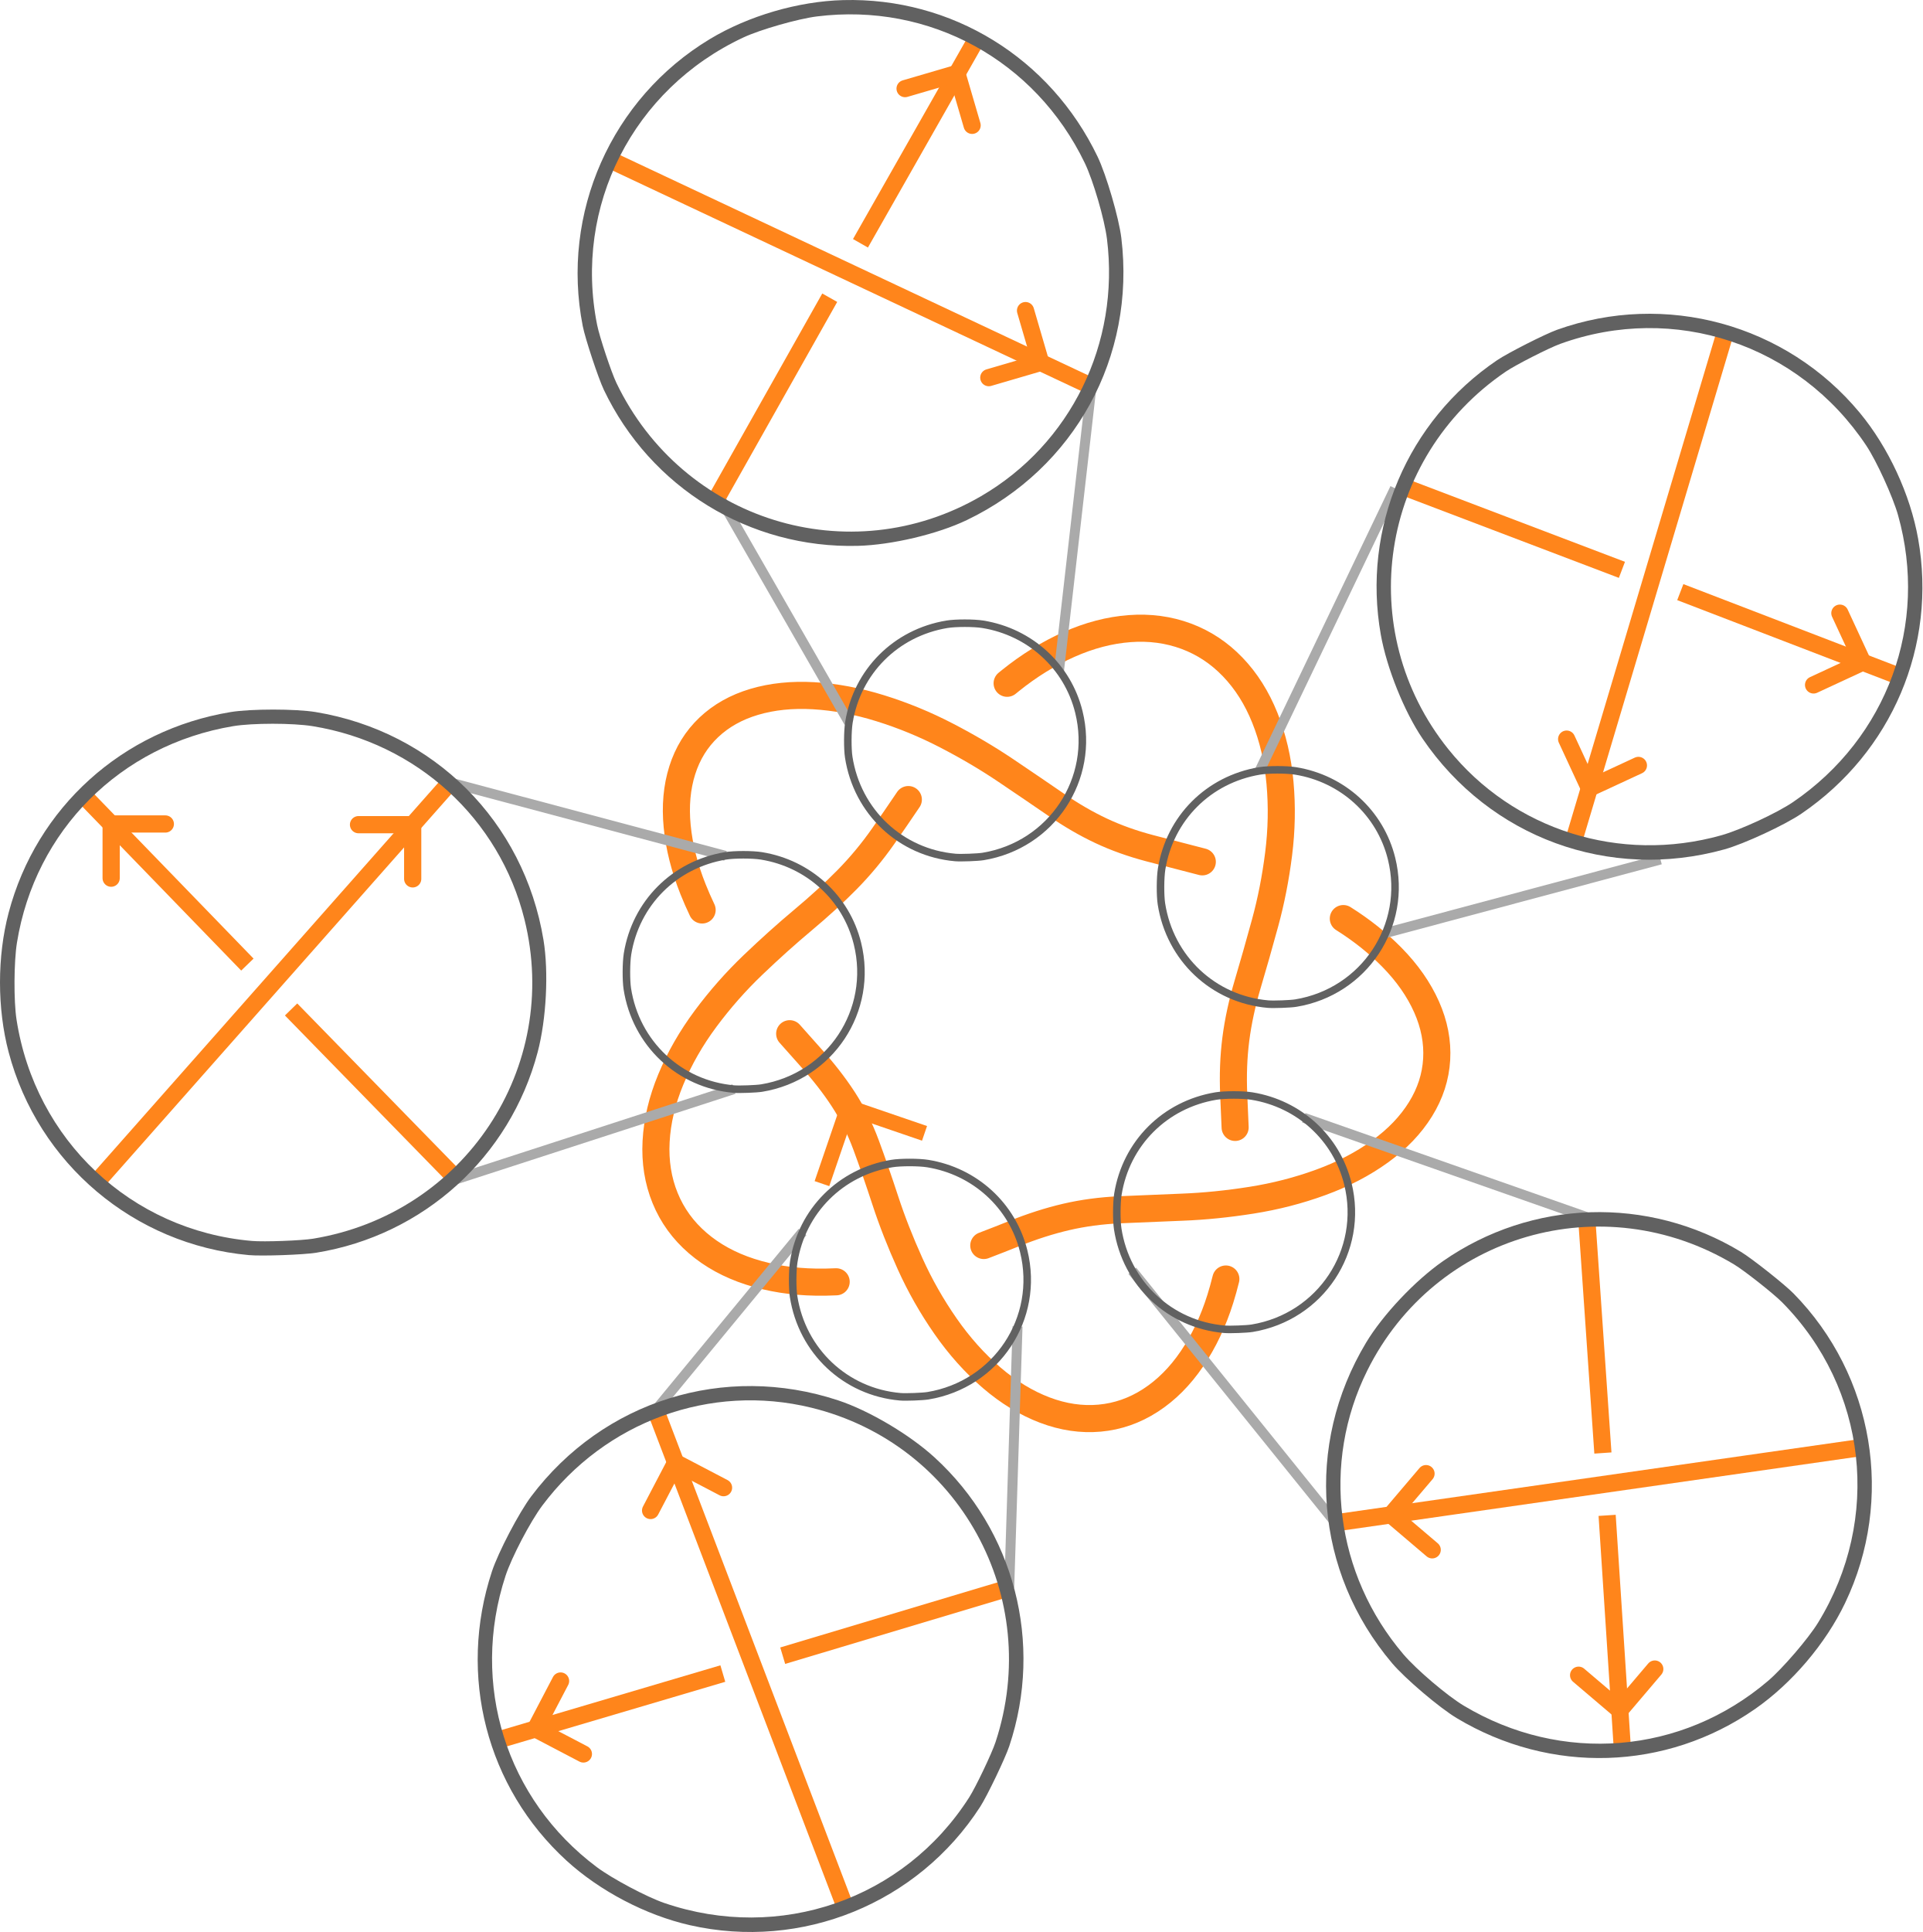
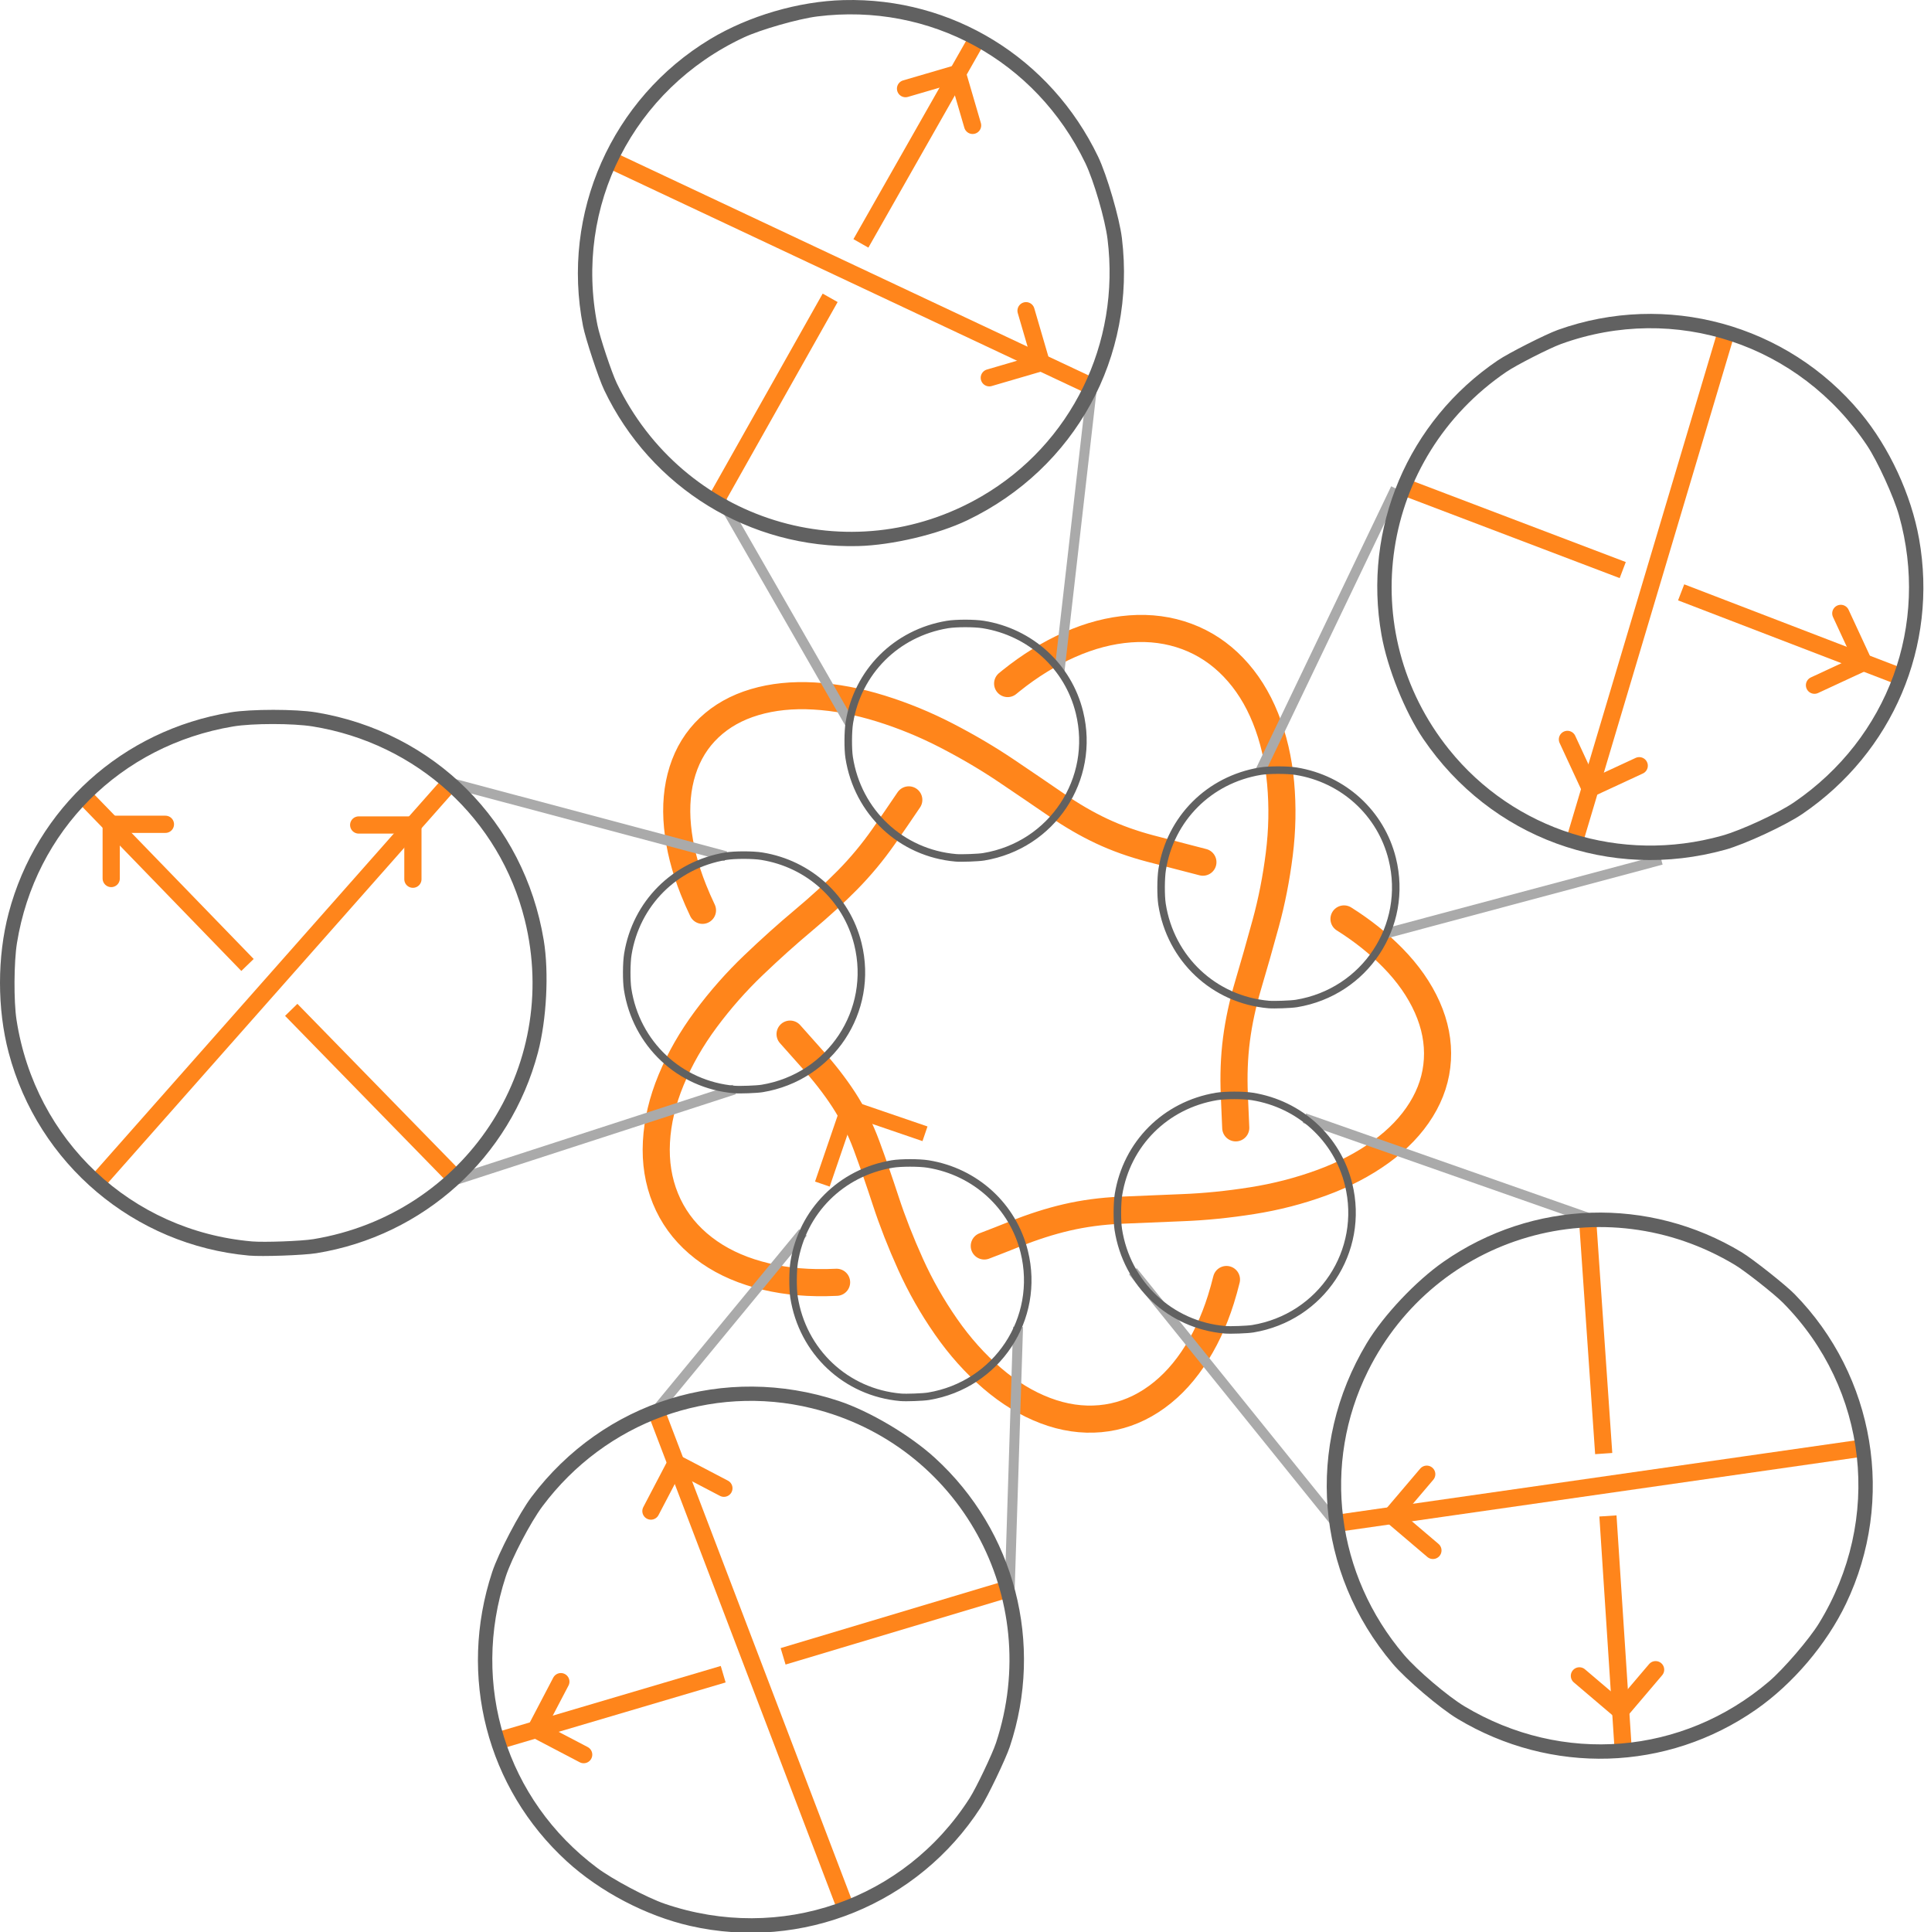
- <svg xmlns="http://www.w3.org/2000/svg" version="1.1" id="svg157" width="1631.831" height="1639.541">
+ <svg xmlns="http://www.w3.org/2000/svg" version="1.1" id="svg157">
  <defs id="defs157">
    </defs>
  <g id="svg139" transform="translate(533.7869,510.1429)">
    <path d="m 2301.778,1286.954 c 66.688,25.397 130.443,50.346 191.272,74.846 115.05,46.3 226.15,81.9 333.3,106.85 107.25,24.95 221.25,40.25 341.95,45.7 120.7,5.45 252.3,10.95 394.8,16.4 142.5,5.45 290.1,20.25 442.85,44.35 152.85,24.1 300.05,62 441.75,113.8 141.7,51.7 267.4,117.2 376.95,196.35 109.65,79.25 195.45,168.95 257.55,269.2 62.1,100.25 96.4,206.05 102.85,317.5 6.45,111.35 -14.95,222.55 -64.3,333.6 -49.35,110.95 -122.85,216.15 -220.45,315.5 -89.237,90.837 -192.435,173.106 -309.555,246.653 m -897.758,361.14 c -120.763,30.796 -232.217,59.677 -334.286,86.607 -112.1,29.55 -215.4,66.45 -309.8,110.85 -94.5,44.3 -190.2,99.9 -287.15,166.55 -96.95,66.65 -203.55,139.05 -319.55,217.3 -116.1,78.25 -242.1,152.55 -378.2,223.05 -136.1,70.5 -276.6,128.3 -421.55,173.35 -144.85,45.05 -286.15,71.55 -423.85,79.55 -137.7,7.9 -263.799,-5.1 -378.248,-39 -114.551,-34 -210.954,-88.2 -289.452,-162.5 C 472.398,4510.2 416.102,4419.2 382,4311.3 347.898,4203.5 337.199,4084.7 349.798,3954.8 362.398,3824.9 396.199,3691.3 451.051,3553.9 c 17.643,-44.199 36.824,-87.995 57.544,-131.391 m 557.39,-787.64 c 44.886,-51.157 88.27,-99.909 130.166,-146.269 83.05,-91.9 153.55,-182.2 211.3,-271 57.75,-88.8 106.25,-186.2 145.5,-292.4 39.25,-106.1 80.05,-223.8 122.3,-352.95 42.25,-129.15 94.75,-263.05 157.4,-401.7 C 1895.3,1031.9 1970.5,899.5 2058.2,773.5 2146,647.398 2243.8,538.102 2351.7,445.401 2459.6,352.801 2572.4,284.102 2690.1,239.449 c 117.7,-44.648 234.2,-61.75 349.35,-51.347 115.15,10.398 222.95,48.097 323.45,113.046 100.4,64.954 188.5,153.051 264.1,264.452 75.7,111.4 135.8,238.502 180.55,381.352 13.075,41.736 24.856,83.954 35.345,126.654 m 59.04,964.938 c -2.945,71.666 -5.894,140.509 -8.885,206.507 -5.55,124.65 -1.05,243.35 13.4,355.9 14.55,112.55 39.65,229.05 75.4,349.4 35.75,120.35 72.75,250.35 110.9,389.95 38.15,139.6 66.85,285.8 86.1,438.65 19.25,152.75 22.15,303.75 8.7,452.8 -13.45,149.05 -45.55,286.85 -96.4,413.6 -50.75,126.75 -118.95,234.65 -204.45,323.7 -85.5,89.05 -184.4,154.45 -296.6,196.05 -112.3,41.6 -232.2,57.7 -359.8,48.15 -127.6,-9.55 -256.2,-43.15 -385.9,-100.75 -129.6,-57.6 -253.8,-134.2 -372.55,-229.7 -7.191,-5.783 -14.345,-11.605 -21.461,-17.464 m -628.946,-740.126 C 1766.08,4043.139 1712.672,3965.369 1661.2,3891.9 1591,3791.7 1514.2,3699.4 1430.85,3614.8 1347.4,3530.2 1254.1,3444.8 1150.9,3358.5 1047.7,3272.2 941.5,3176.9 832.449,3072.6 723.398,2968.3 622.699,2854.2 530.548,2730.25 438.398,2606.3 364.602,2477.4 309.099,2343.6 253.602,2209.8 222.398,2078.2 215.548,1948.8 c -6.849,-129.3 12.252,-249.3 57.401,-359.9 45.153,-110.6 114.153,-205.8 206.9,-285.8 92.85,-80 204.15,-141 333.752,-182.9 129.597,-42 269.498,-64.1 419.698,-66.4 42.852,-0.656 85.753,0.047 128.705,2.111" class="stroke-orange fill-orange" style="fill:none;stroke:#ff851b;stroke-width:172.478;stroke-linecap:round;stroke-linejoin:miter;stroke-miterlimit:10;stroke-dasharray:none;stroke-opacity:1" transform="matrix(0.13333,0,0,-0.13333,-5.602,718.403)" id="path28-9" />
    <path d="m 137.634,-111.853 -12.716,93.032 16.264,2.223 10.493,-76.767 76.768,10.493 2.224,-16.264 z" class="stroke-orange fill-orange" style="fill:#ff851b;stroke-width:15.123;stroke-linecap:round;stroke-linejoin:round;stroke-dashoffset:130.744;paint-order:stroke markers fill" transform="matrix(0.7851294,0.154207,-0.154207,0.7851294,56.72927,487.6991)" id="path139-1" />
  </g>
  <path style="fill:#aaaaaa;stroke:#aaaaaa;stroke-width:8.444;stroke-linejoin:round;stroke-dasharray:none;paint-order:stroke fill markers" d="M 681.237,1045.485 556.552,1196.708" id="path186" />
  <path style="fill:#aaaaaa;stroke:#aaaaaa;stroke-width:8.444;stroke-linejoin:round;stroke-dasharray:none;paint-order:stroke fill markers" d="m 863.737,1125.613 -7.06,221.845" id="path185" />
  <path style="fill:#aaaaaa;stroke:#aaaaaa;stroke-width:8.444;stroke-linejoin:round;stroke-dasharray:none;paint-order:stroke fill markers" d="m 961.165,1078.413 172.482,213.908" id="path184" />
  <path style="fill:#aaaaaa;stroke:#aaaaaa;stroke-width:8.444;stroke-linejoin:round;stroke-dasharray:none;paint-order:stroke fill markers" d="m 1106.687,948.561 240.124,84.279" id="path183" />
  <path style="fill:#aaaaaa;stroke:#aaaaaa;stroke-width:8.444;stroke-linejoin:round;stroke-dasharray:none;paint-order:stroke fill markers" d="m 1176.269,791.72 233.217,-62.352" id="path182" />
  <path style="fill:#aaaaaa;stroke:#aaaaaa;stroke-width:8.444;stroke-linejoin:round;stroke-dasharray:none;paint-order:stroke fill markers" d="M 1069.179,654.213 1184.095,414.335" id="path181" />
  <path style="fill:#aaaaaa;stroke:#aaaaaa;stroke-width:8.444;stroke-linejoin:round;stroke-dasharray:none;paint-order:stroke fill markers" d="m 926.515,327.905 -27.531,240.763" id="path180" />
  <path style="fill:#aaaaaa;stroke:#aaaaaa;stroke-width:8.444;stroke-linejoin:round;stroke-dasharray:none;paint-order:stroke fill markers" d="m 609.889,420.218 110.712,192.811" id="path179" />
  <path style="fill:#aaaaaa;stroke:#aaaaaa;stroke-width:8.444;stroke-linejoin:round;stroke-dasharray:none;paint-order:stroke fill markers" d="M 387.608,1000.614 623.009,924.218" id="path178" />
  <path style="fill:#aaaaaa;stroke:#aaaaaa;stroke-width:8.444;stroke-linejoin:round;stroke-dasharray:none;paint-order:stroke fill markers" d="M 381.957,664.045 615.81,726.31" id="path140" />
  <path style="display:inline;fill:none;fill-opacity:1;stroke:#616161;stroke-width:6.389;stroke-dasharray:none;stroke-opacity:1" d="m 1062.821,1127.176 c 58.188,-9.592 95.382,-65.716 81.292,-122.668 -9.603,-38.808 -41.47,-67.893 -81.486,-74.37 -7.609,-1.232 -23.17,-1.233 -30.545,-0.004 -43.362,7.235 -76.183,40.092 -83.15,83.245 -1.178,7.296 -1.266,22.39 -0.171,29.488 7.157,46.414 44.061,81.139 90.52,85.174 4.663,0.405 19.03,-0.124 23.541,-0.868" id="path187" />
  <path style="display:inline;fill:none;fill-opacity:1;stroke:#616161;stroke-width:6.389;stroke-dasharray:none;stroke-opacity:1" d="m 787.681,1184.467 c 58.188,-9.592 95.381,-65.717 81.292,-122.668 -9.603,-38.808 -41.47,-67.893 -81.486,-74.37 -7.609,-1.232 -23.17,-1.233 -30.545,-0.004 -43.362,7.235 -76.183,40.092 -83.15,83.245 -1.178,7.296 -1.266,22.39 -0.171,29.488 7.157,46.414 44.061,81.139 90.52,85.174 4.664,0.405 19.031,-0.124 23.541,-0.868" id="path188" />
  <path style="display:inline;fill:none;fill-opacity:1;stroke:#616161;stroke-width:6.389;stroke-dasharray:none;stroke-opacity:1" d="m 646.55,923.352 c 58.188,-9.592 95.381,-65.717 81.292,-122.668 -9.603,-38.808 -41.47,-67.893 -81.486,-74.37 -7.609,-1.232 -23.17,-1.233 -30.545,-0.004 -43.362,7.235 -76.183,40.092 -83.15,83.245 -1.178,7.296 -1.266,22.39 -0.171,29.488 7.157,46.414 44.061,81.139 90.52,85.174 4.664,0.405 19.031,-0.124 23.541,-0.868" id="path189" />
  <path style="display:inline;fill:none;fill-opacity:1;stroke:#616161;stroke-width:6.389;stroke-dasharray:none;stroke-opacity:1" d="m 834.491,726.825 c 58.188,-9.592 95.381,-65.717 81.292,-122.668 -9.603,-38.808 -41.47,-67.893 -81.486,-74.37 -7.609,-1.232 -23.17,-1.233 -30.545,-0.004 -43.362,7.235 -76.183,40.092 -83.15,83.245 -1.178,7.296 -1.266,22.39 -0.171,29.488 7.157,46.414 44.061,81.139 90.52,85.174 4.664,0.405 19.031,-0.124 23.541,-0.868" id="path190" />
  <path style="display:inline;fill:none;fill-opacity:1;stroke:#616161;stroke-width:6.389;stroke-dasharray:none;stroke-opacity:1" d="m 1099.919,851.255 c 58.188,-9.592 95.382,-65.717 81.292,-122.668 -9.603,-38.808 -41.47,-67.893 -81.486,-74.37 -7.609,-1.232 -23.17,-1.233 -30.545,-0.004 -43.362,7.235 -76.183,40.092 -83.15,83.245 -1.178,7.296 -1.266,22.39 -0.171,29.488 7.157,46.414 44.061,81.139 90.52,85.174 4.663,0.405 19.03,-0.124 23.541,-0.868" id="path191" />
  <path d="m 402.27,620.551 164.082,54.552 M 406.221,855.836 589.002,819.71 m -32.45,376.998 146.847,-164.008 m 135.294,60.642 -20.994,176.463 M 889.442,482.188 899.05,303.848 M 742.54,512.99 650.907,346.138 M 1123.728,591.051 1243.156,439.562 m -47.106,274.032 201.441,-29.612 m -232.299,256.976 169.661,52.766 m -265.994,57.189 108.159,196.795" style="fill:none;fill-opacity:0;stroke-width:4.861;stroke-linecap:round;stroke-linejoin:round;stroke-opacity:0.678;paint-order:stroke fill markers" id="path142" />
  <g id="g177" transform="matrix(1.430442,0,0,1.430442,211.3668,196.303)">
    <path d="m -97.656,335.235 96.692,99.784 M 24.969,461.639 123.207,562.282 M 119.257,326.991 -90.614,564.342" class="stroke-orange fill-orange" style="fill:none;stroke:#ff851b;stroke-width:10.213;stroke-linecap:butt;stroke-linejoin:miter;stroke-dasharray:none;stroke-opacity:1" id="path143" />
    <path d="M -0.083,607.369 C -68.201,601.197 -125.182,553.066 -142.64,486.952 c -6.83,-25.869 -6.83,-56.796 0,-82.664 16.476,-62.391 67.466,-108.481 131.749,-119.087 11.899,-1.964 38.539,-1.964 50.439,0 70.223,11.586 123.614,64.977 135.2,135.199 3.149,19.082 1.699,47.051 -3.452,66.552 -16.437,62.245 -67.762,108.716 -131.449,119.012 -7.581,1.225 -32.308,2.097 -39.931,1.406 M 38.044,597.633 C 127.839,582.832 185.236,496.222 163.492,408.337 148.673,348.45 99.495,303.568 37.744,293.573 26.001,291.672 1.988,291.67 -9.393,293.568 -76.306,304.731 -126.954,355.435 -137.706,422.028 c -1.818,11.259 -1.952,34.552 -0.264,45.507 11.045,71.624 67.992,125.21 139.686,131.436 7.2,0.626 29.368,-0.191 36.328,-1.34" class="stroke-comment fill-comment" style="display:inline;fill-opacity:1;fill:#616161;;stroke-width:0.6;stroke-opacity:1" id="path144" />
    <path d="m -81.804,383.753 v -32.152 h 32.152 M 97.134,384.164 V 352.012 H 64.982" style="fill:none;fill-opacity:1;stroke:#ff851b;stroke-width:10.213;stroke-linecap:round;stroke-linejoin:round;stroke-dasharray:none;stroke-opacity:1;paint-order:stroke fill markers" id="path145" />
  </g>
  <g id="g176" transform="matrix(1.427155,0,0,1.427155,47.12756,325.979)">
    <path d="m 547.425,-204.543 -68.656,120.8 m -18.278,32.359 -69.046,122.524 M 616.182,1.349 329.491,-133.52" class="stroke-orange fill-orange" style="fill:none;stroke:#ff851b;stroke-width:10.213;stroke-linecap:butt;stroke-linejoin:miter;stroke-dasharray:none;stroke-opacity:1" id="path146" />
    <path d="m 313.578,-34.557 c -13.183,-67.114 17.033,-135.309 75.596,-170.611 22.914,-13.812 52.6,-22.487 79.345,-23.187 64.508,-1.686 123.051,34.329 151.262,93.056 5.223,10.871 12.696,36.441 14.148,48.414 8.577,70.654 -27.695,136.878 -91.848,167.696 -17.433,8.375 -44.685,14.828 -64.849,15.354 C 412.876,97.847 353.874,61.618 326.128,3.375 322.825,-3.558 315.053,-27.047 313.578,-34.558 m 20.041,33.867 C 373.013,81.347 472.245,112.146 550.503,66.623 c 53.326,-31.022 82.612,-90.815 74.884,-152.891 -1.469,-11.805 -8.203,-34.854 -13.217,-45.245 -29.484,-61.096 -92.359,-95.488 -159.294,-87.129 -11.317,1.413 -33.713,7.818 -43.755,12.511 -65.65,30.692 -101.111,100.383 -86.977,170.946 1.419,7.086 8.421,28.135 11.476,34.493" class="stroke-comment fill-comment" style="display:inline;fill-opacity:1;fill:#616161;;stroke-width:0.6;stroke-opacity:1" id="path147" />
    <path d="m 505.296,-175.719 30.861,-9.019 9.019,30.861 m 9.917,150.028 30.861,-9.019 -9.019,-30.861" style="fill:none;fill-opacity:1;stroke:#ff851b;stroke-width:10.213;stroke-linecap:round;stroke-linejoin:round;stroke-dasharray:none;stroke-opacity:1;paint-order:stroke fill markers" id="path148" />
  </g>
  <g id="g175" transform="matrix(1.427169,0,0,1.427169,-153.9822,169.43)">
    <path d="M 1236.988,283.223 1107.294,233.371 M 1072.569,220.129 941.111,170.148 M 1043.669,381.946 1134.227,78.335" class="stroke-orange fill-orange" style="fill:none;stroke:#ff851b;stroke-width:10.213;stroke-linecap:butt;stroke-linejoin:miter;stroke-dasharray:none;stroke-opacity:1" id="path149" />
    <path d="m 1033.996,77.377 c 64.395,-23.054 136.335,-3.356 179.984,49.281 17.078,20.596 30.087,48.654 34.772,74.995 11.296,63.533 -15.576,126.796 -69.433,163.458 -9.969,6.788 -34.138,17.993 -45.759,21.217 -68.582,19.027 -139.478,-6.952 -179.528,-65.786 -10.883,-15.987 -21.333,-41.971 -24.863,-61.83 -11.271,-63.385 15.745,-127.134 69.193,-163.264 6.362,-4.301 28.429,-15.492 35.635,-18.072 m -30.496,24.872 c -75.239,51.2 -90.88,153.917 -34.184,224.503 38.635,48.097 102.129,68.13 162.356,51.222 11.453,-3.215 33.239,-13.314 42.765,-19.823 56.01,-38.274 80.631,-105.578 62.374,-170.516 -3.087,-10.979 -12.763,-32.168 -18.903,-41.397 -40.148,-60.333 -114.352,-84.993 -182.014,-60.485 -6.795,2.461 -26.563,12.527 -32.394,16.496" class="stroke-comment fill-comment" style="display:inline;fill-opacity:1;fill:#616161;;stroke-width:0.6;stroke-opacity:1" id="path150" />
    <path d="m 1202.199,245.874 13.524,29.169 -29.169,13.524 m -146.866,32.202 13.524,29.169 29.169,-13.524" style="fill:none;fill-opacity:1;stroke:#ff851b;stroke-width:10.213;stroke-linecap:round;stroke-linejoin:round;stroke-dasharray:none;stroke-opacity:1;paint-order:stroke fill markers" id="path151" />
  </g>
  <g id="g174" transform="matrix(1.427018,0,0,1.427018,-107.6109,32.06249)">
    <path d="m 1040.439,1017.344 -9.048,-138.652 m -2.518,-37.079 -9.669,-140.307 M 869.827,883.141 1183.456,838.219" class="stroke-orange fill-orange" style="fill:none;stroke:#ff851b;stroke-width:10.213;stroke-linecap:butt;stroke-linejoin:miter;stroke-dasharray:none;stroke-opacity:1" id="path152" />
    <path d="m 1142.3,746.769 c 47.904,48.82 60.147,122.397 30.63,184.078 -11.55,24.134 -31.58,47.698 -53.538,62.985 -52.962,36.867 -121.663,38.961 -177.511,5.409 -10.339,-6.21 -30.637,-23.463 -38.431,-32.667 -46.001,-54.308 -52.103,-129.568 -15.452,-190.576 9.959,-16.579 29.178,-36.95 45.733,-48.473 52.838,-36.781 122.041,-38.948 177.234,-5.546 6.57,3.976 25.974,19.327 31.335,24.79 m -35.357,-17.276 c -78.004,-46.879 -177.83,-18.062 -218.182,62.984 -27.495,55.227 -19.093,121.274 21.485,168.884 7.716,9.054 26.011,24.607 35.912,30.531 58.214,34.831 129.642,29.001 180.964,-14.775 8.677,-7.401 23.865,-25.062 29.674,-34.503 37.972,-61.726 29.287,-139.437 -21.307,-190.613 -5.08,-5.14 -22.5,-18.875 -28.547,-22.507" class="stroke-comment fill-comment" style="display:inline;fill-opacity:1;fill:#616161;;stroke-width:0.6;stroke-opacity:1" id="path153" />
    <path d="m 1059.738,970.076 -20.823,24.498 -24.498,-20.823 m -90.752,-119.878 -20.823,24.498 24.498,20.823" style="fill:none;fill-opacity:1;stroke:#ff851b;stroke-width:10.213;stroke-linecap:round;stroke-linejoin:round;stroke-dasharray:none;stroke-opacity:1;paint-order:stroke fill markers" id="path154" />
  </g>
  <g id="g178" transform="matrix(1.427222,0,0,1.427222,86.93894,-38.68869)">
    <path d="m 235.741,1061.591 133.248,-39.385 m 35.612,-10.629 134.725,-40.356 M 329.04,865.595 441.983,1161.611" class="stroke-orange fill-orange" style="fill:none;stroke:#ff851b;stroke-width:10.213;stroke-linecap:butt;stroke-linejoin:miter;stroke-dasharray:none;stroke-opacity:1" id="path155" />
    <path d="m 522.095,1101.346 c -37.059,57.487 -106.128,85.647 -172.799,70.452 -26.086,-5.946 -53.486,-20.289 -73.236,-38.337 -47.634,-43.533 -64.82,-110.083 -44.404,-171.953 3.778,-11.453 16.133,-35.055 23.392,-44.686 42.832,-56.841 114.896,-79.382 182.483,-57.079 18.366,6.06 42.473,20.316 57.361,33.923 47.523,43.43 64.891,110.454 44.476,171.652 -2.43,7.285 -13.126,29.596 -17.273,36.029 m 9.057,-38.295 C 559.683,976.633 509.57,885.615 421.623,864.12 c -59.929,-14.645 -122.5,8.109 -159.994,58.182 -7.13,9.522 -18.268,30.796 -21.865,41.758 -21.143,64.46 0.289,132.846 54.301,173.256 9.132,6.832 29.706,17.754 40.195,21.339 68.578,23.432 142.463,-2.168 181.229,-62.798 3.894,-6.088 13.451,-26.107 15.661,-32.806" class="stroke-comment fill-comment" style="display:inline;fill-opacity:1;fill:#616161;;stroke-width:0.6;stroke-opacity:1" id="path156" />
    <path d="m 286.063,1070.02 -28.485,-14.912 14.912,-28.485 m 96.928,-114.942 -28.485,-14.912 -14.912,28.485" style="fill:none;fill-opacity:1;stroke:#ff851b;stroke-width:10.213;stroke-linecap:round;stroke-linejoin:round;stroke-dasharray:none;stroke-opacity:1;paint-order:stroke fill markers" id="path157" />
  </g>
</svg>
